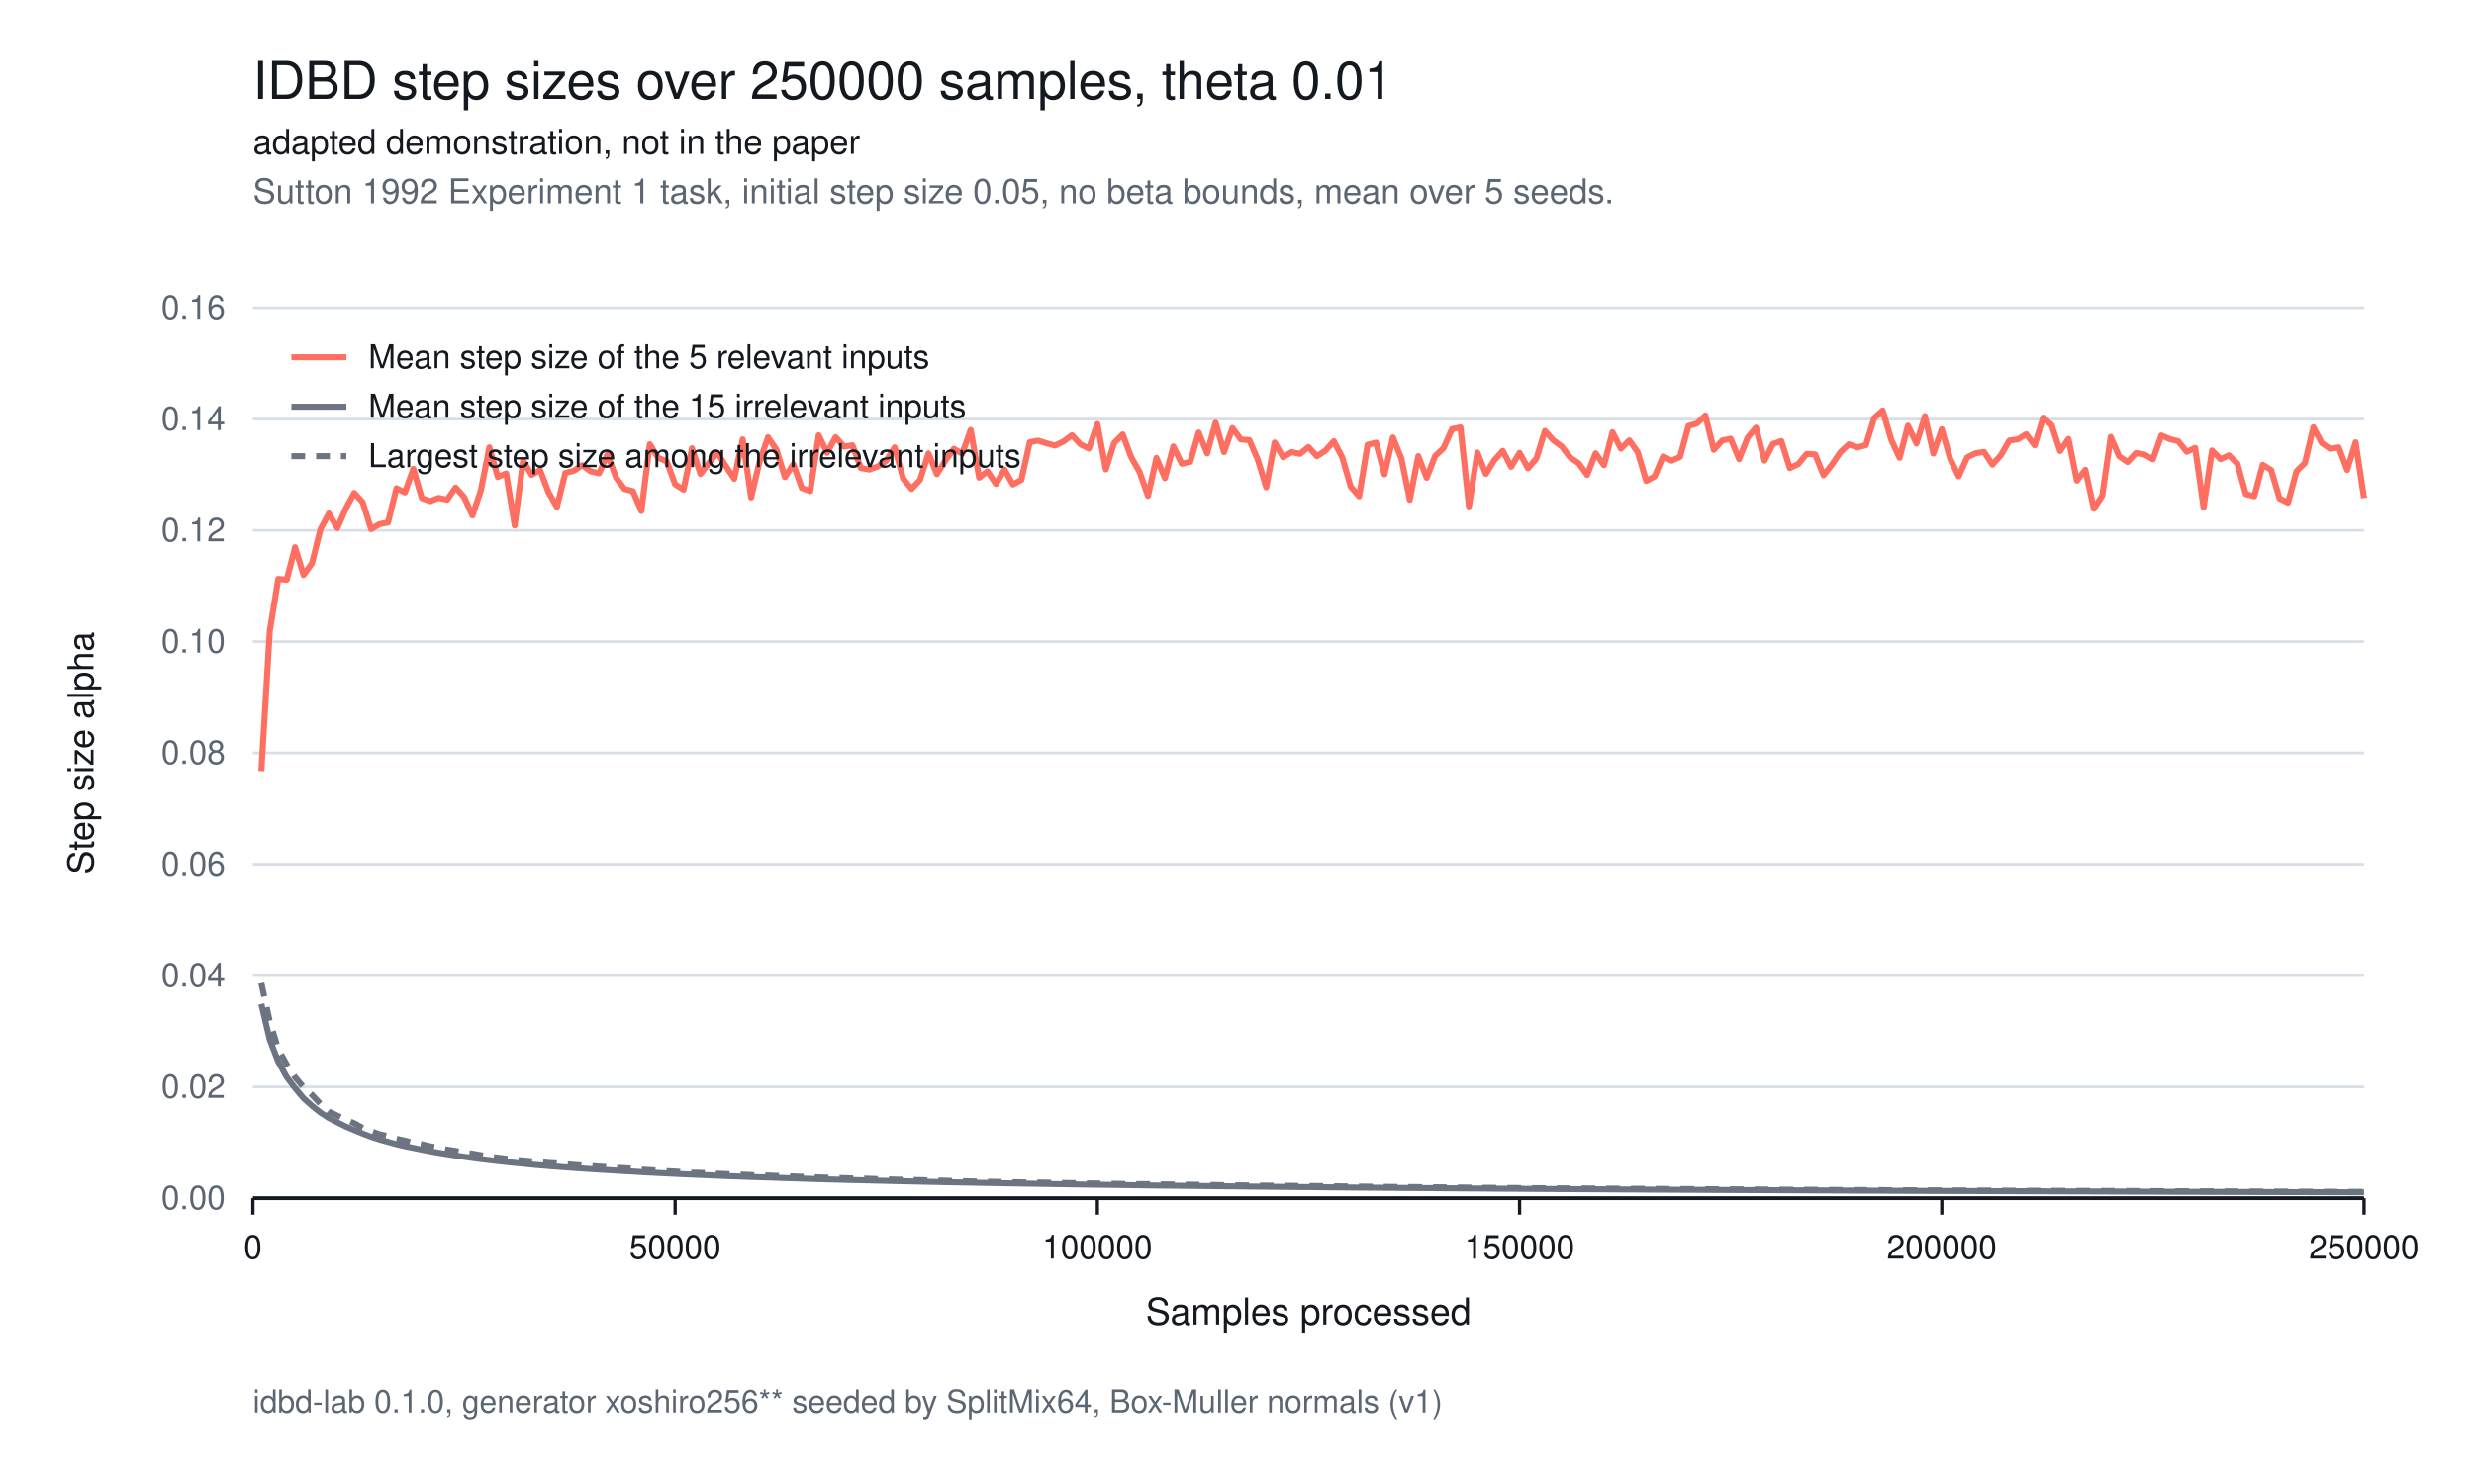
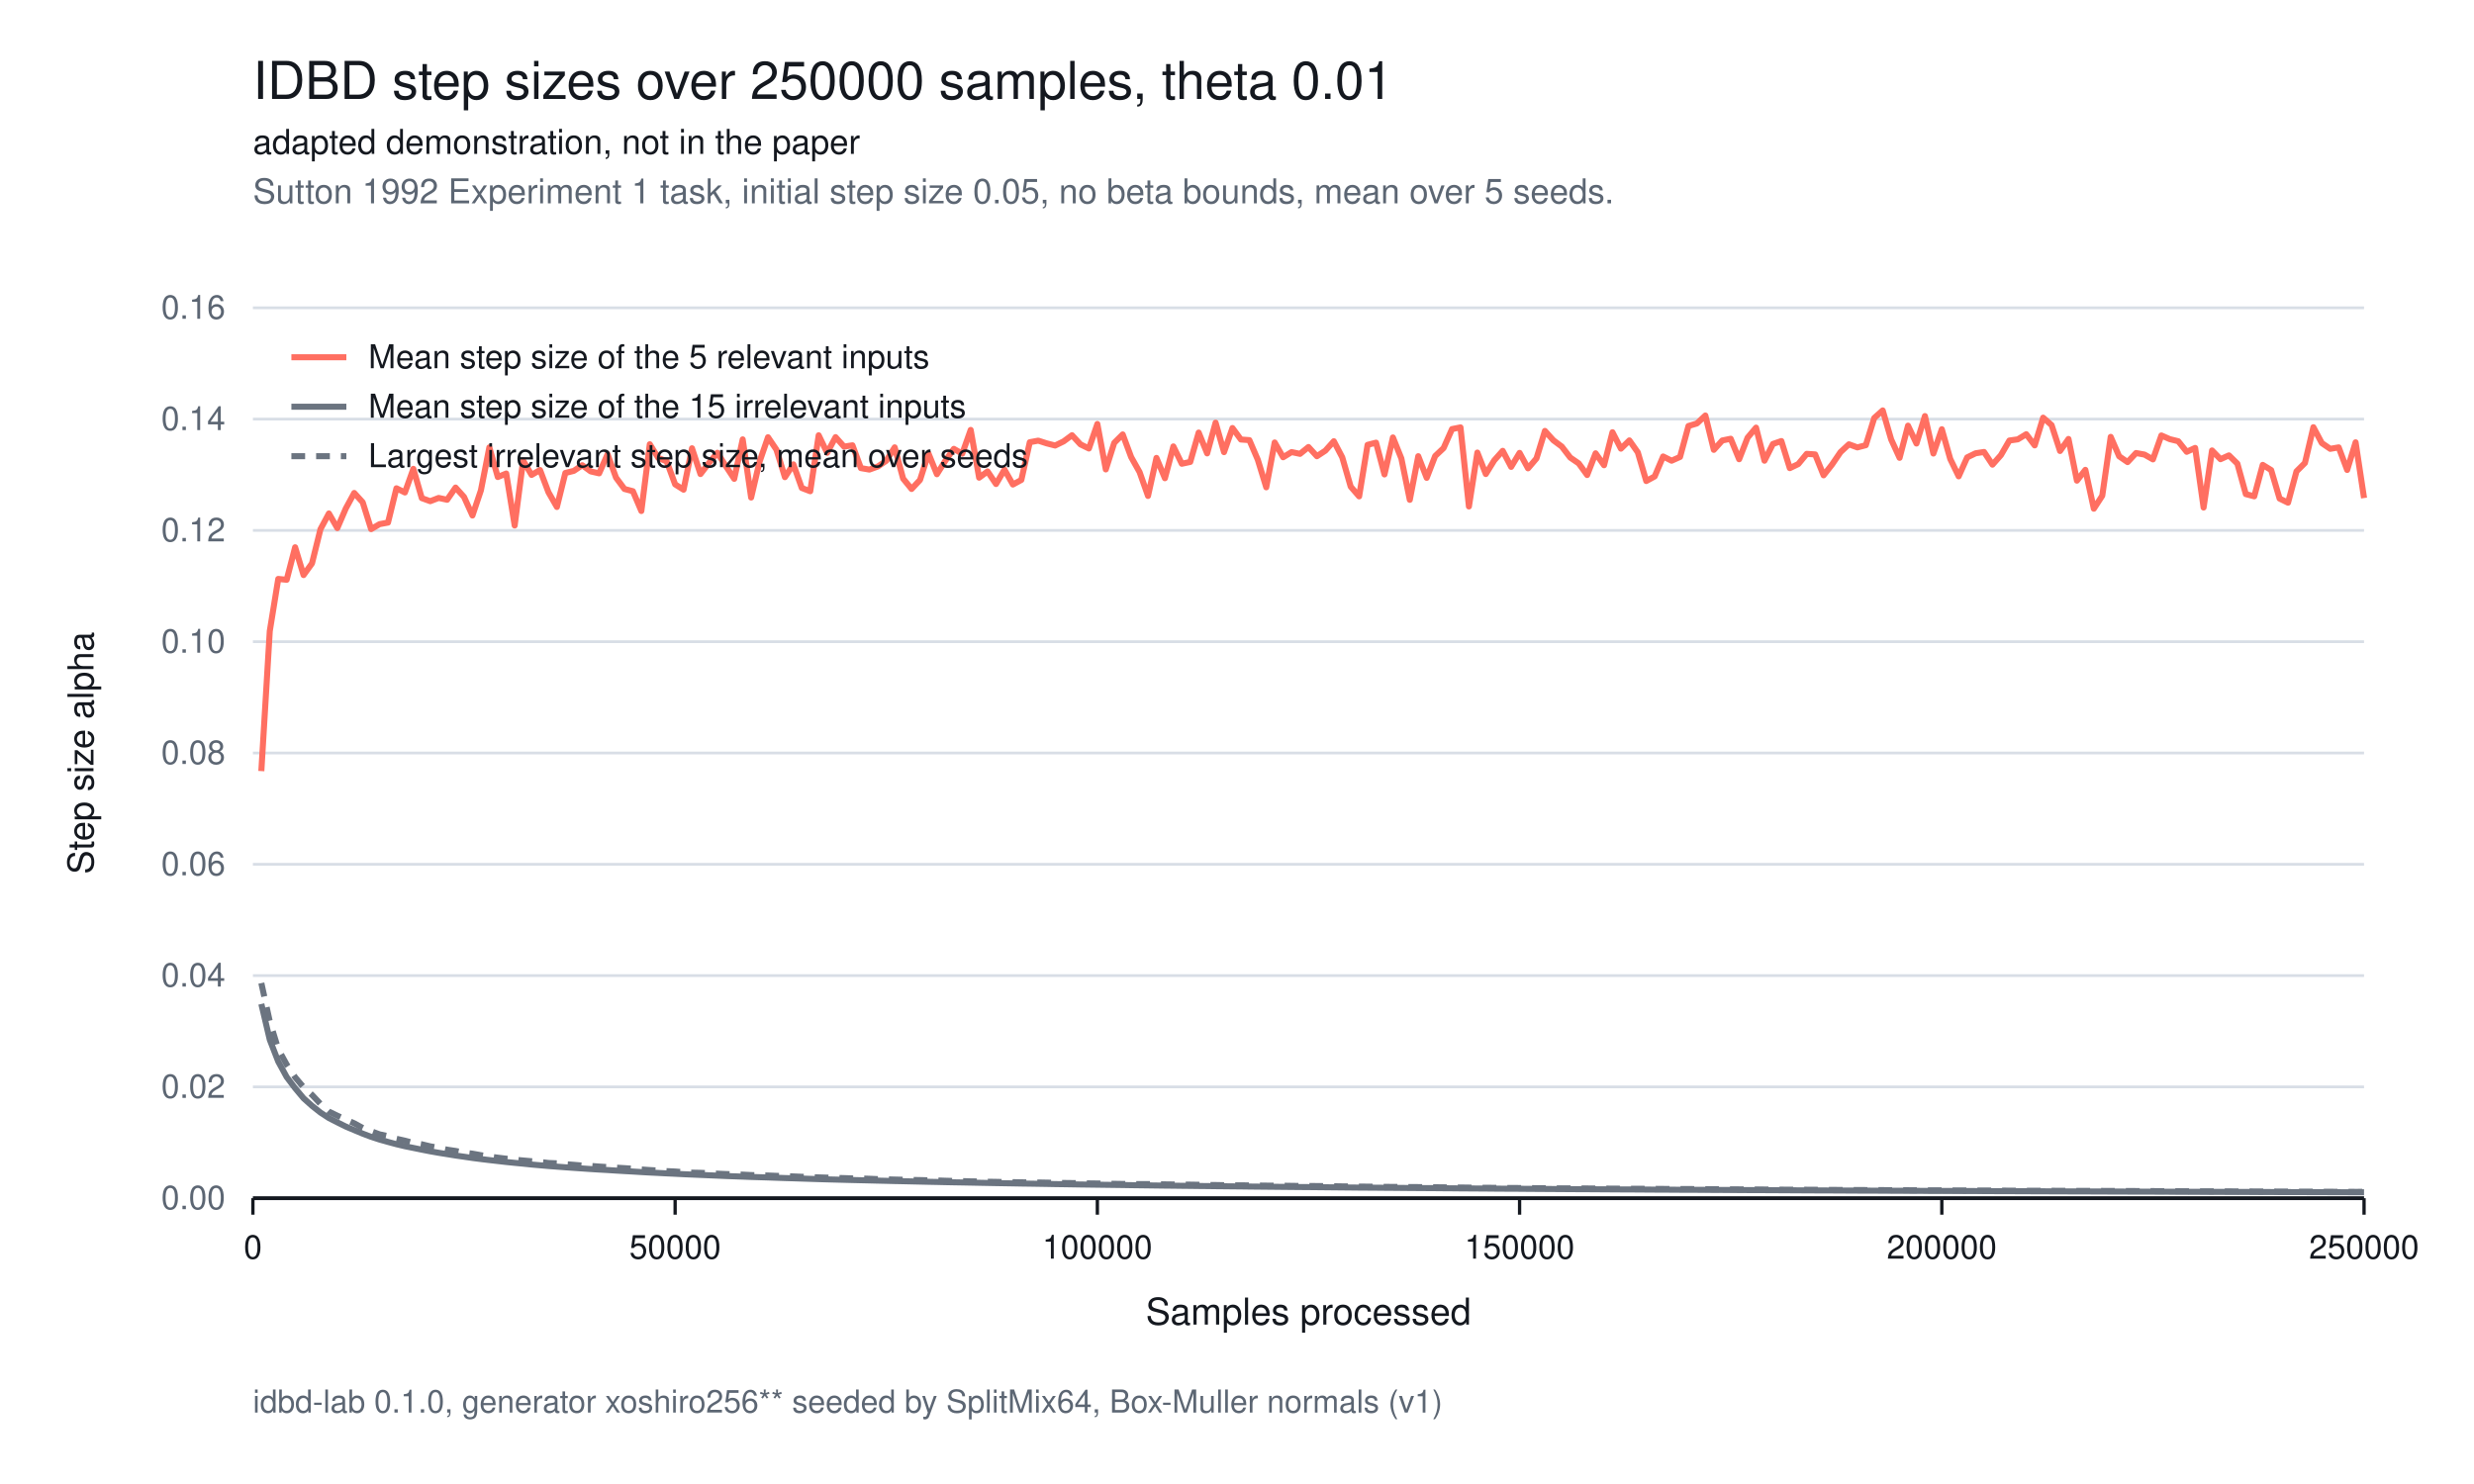
<svg xmlns="http://www.w3.org/2000/svg" width="900" height="540" viewBox="0 0 900 540" font-family="system-ui, -apple-system, Segoe UI, Helvetica, Arial, sans-serif">
  <rect x="0" y="0" width="900" height="540" fill="#ffffff" />
  <text x="92" y="36" text-anchor="start" font-size="19" fill="#14181f">IDBD step sizes over 250000 samples, theta 0.01</text>
  <text x="92" y="56" text-anchor="start" font-size="12.5" fill="#14181f">adapted demonstration, not in the paper</text>
  <text x="92" y="74" text-anchor="start" font-size="12.5" fill="#5c6673">Sutton 1992 Experiment 1 task, initial step size 0.05, no beta bounds, mean over 5 seeds.</text>
  <line x1="92" y1="436" x2="860" y2="436" stroke="#d8dee6" stroke-width="1" />
  <text x="82" y="440" text-anchor="end" font-size="12" fill="#5c6673">0.00</text>
  <line x1="92" y1="395.5" x2="860" y2="395.5" stroke="#d8dee6" stroke-width="1" />
  <text x="82" y="399.5" text-anchor="end" font-size="12" fill="#5c6673">0.02</text>
  <line x1="92" y1="355" x2="860" y2="355" stroke="#d8dee6" stroke-width="1" />
  <text x="82" y="359" text-anchor="end" font-size="12" fill="#5c6673">0.04</text>
  <line x1="92" y1="314.5" x2="860" y2="314.5" stroke="#d8dee6" stroke-width="1" />
  <text x="82" y="318.5" text-anchor="end" font-size="12" fill="#5c6673">0.06</text>
  <line x1="92" y1="274" x2="860" y2="274" stroke="#d8dee6" stroke-width="1" />
  <text x="82" y="278" text-anchor="end" font-size="12" fill="#5c6673">0.08</text>
  <line x1="92" y1="233.5" x2="860" y2="233.5" stroke="#d8dee6" stroke-width="1" />
  <text x="82" y="237.5" text-anchor="end" font-size="12" fill="#5c6673">0.10</text>
  <line x1="92" y1="193" x2="860" y2="193" stroke="#d8dee6" stroke-width="1" />
  <text x="82" y="197" text-anchor="end" font-size="12" fill="#5c6673">0.12</text>
  <line x1="92" y1="152.5" x2="860" y2="152.5" stroke="#d8dee6" stroke-width="1" />
  <text x="82" y="156.5" text-anchor="end" font-size="12" fill="#5c6673">0.14</text>
  <line x1="92" y1="112" x2="860" y2="112" stroke="#d8dee6" stroke-width="1" />
  <text x="82" y="116" text-anchor="end" font-size="12" fill="#5c6673">0.16</text>
  <text x="34" y="274" text-anchor="middle" font-size="13" fill="#14181f" transform="rotate(-90 34 274)">Step size alpha</text>
  <polyline points="95.07,280.59 98.14,229.63 101.22,210.66 104.29,210.97 107.36,199.14 110.43,209.26 113.5,205 116.58,192.57 119.65,186.84 122.72,192.17 125.79,185.03 128.86,179.38 131.94,182.76 135.01,192.54 138.08,190.73 141.15,190.16 144.22,177.68 147.3,179.2 150.37,170.61 153.44,181.26 156.51,182.37 159.58,181.19 162.66,181.85 165.73,177.41 168.8,180.82 171.87,187.58 174.94,178.45 178.02,162.79 181.09,173.58 184.16,172.31 187.23,191.22 190.3,167.58 193.38,172.82 196.45,171.03 199.52,179.13 202.59,184.48 205.66,172.11 208.74,171.34 211.81,169.28 214.88,171.53 217.95,172.24 221.02,165.3 224.1,173.8 227.17,177.93 230.24,178.74 233.31,185.95 236.38,161.65 239.46,166.61 242.53,167.89 245.6,176.25 248.67,178.19 251.74,163.12 254.82,172.5 257.89,168.5 260.96,164.75 264.03,169.57 267.1,174.24 270.18,159.88 273.25,181.04 276.32,167.99 279.39,159.1 282.46,163.63 285.54,173.63 288.61,168.97 291.68,177.57 294.75,178.75 297.82,158.39 300.9,164.77 303.97,159.07 307.04,162.51 310.11,162.04 313.18,170.34 316.26,170.87 319.33,169.76 322.4,167.67 325.47,162.78 328.54,174.16 331.62,177.93 334.69,174.64 337.76,165 340.83,172.56 343.9,167.66 346.98,163.33 350.05,165.08 353.12,156.44 356.19,173.82 359.26,171.54 362.34,176.13 365.41,170.9 368.48,176.31 371.55,174.63 374.62,160.91 377.7,160.34 380.77,161.33 383.84,162.12 386.91,160.62 389.98,158.36 393.06,161.7 396.13,163.2 399.2,154.28 402.27,170.81 405.34,161.14 408.42,158.08 411.49,166.32 414.56,171.78 417.63,180.46 420.7,166.63 423.78,174.02 426.85,162.44 429.92,168.75 432.99,168.09 436.06,157.4 439.14,164.98 442.21,153.8 445.28,164.52 448.35,155.75 451.42,159.93 454.5,160.15 457.57,167.29 460.64,177.32 463.71,161.01 466.78,166.39 469.86,164.5 472.93,165.15 476,162.66 479.07,166.01 482.14,163.99 485.22,160.55 488.29,166.42 491.36,177.08 494.43,180.62 497.5,161.87 500.58,161.08 503.65,172.64 506.72,159.18 509.79,166.82 512.86,181.88 515.94,166 519.01,173.88 522.08,165.95 525.15,163.05 528.22,156.13 531.3,155.52 534.37,184.29 537.44,164.68 540.51,172.49 543.58,167.51 546.66,164.05 549.73,169.89 552.8,164.79 555.87,170.42 558.94,166.82 562.02,156.8 565.09,160.21 568.16,162.5 571.23,166.5 574.3,168.61 577.38,172.85 580.45,164.95 583.52,169.29 586.59,157.28 589.66,163.26 592.74,160.25 595.81,164.6 598.88,175.04 601.95,173.36 605.02,166.1 608.1,167.64 611.17,166.27 614.24,155.01 617.31,154.09 620.38,151.2 623.46,163.69 626.53,160.28 629.6,159.65 632.67,167.11 635.74,159.26 638.82,155.61 641.89,167.64 644.96,161.55 648.03,160.49 651.1,170.35 654.18,168.87 657.25,165.15 660.32,165.35 663.39,172.96 666.46,169.05 669.54,164.52 672.61,161.67 675.68,162.8 678.75,162 681.82,152.09 684.9,149.35 687.97,159.91 691.04,166.6 694.11,154.89 697.18,161.39 700.26,151.4 703.33,165.03 706.4,156.19 709.47,167.01 712.54,173.33 715.62,166.44 718.69,164.94 721.76,164.46 724.83,169.08 727.9,165.61 730.98,160.3 734.05,159.87 737.12,158 740.19,162.07 743.26,151.98 746.34,154.69 749.41,164.11 752.48,159.73 755.55,174.9 758.62,170.97 761.7,185.11 764.77,180.38 767.84,158.97 770.91,166.03 773.98,168.15 777.06,164.85 780.13,165.41 783.2,167.16 786.27,158.45 789.34,159.8 792.42,160.56 795.49,164.4 798.56,162.99 801.63,184.68 804.7,163.91 807.78,167.09 810.85,165.7 813.92,168.71 816.99,179.8 820.06,180.6 823.14,169.16 826.21,171.05 829.28,181.42 832.35,182.92 835.42,171.53 838.5,168.46 841.57,155.45 844.64,161.23 847.71,163.32 850.78,162.79 853.86,171.01 856.93,160.95 860,181.23" fill="none" stroke="#ff6f61" stroke-width="2.2" stroke-linejoin="round" />
  <line x1="106" y1="130" x2="126" y2="130" stroke="#ff6f61" stroke-width="2.2" />
  <text x="134" y="134" text-anchor="start" font-size="12" fill="#14181f">Mean step size of the 5 relevant inputs</text>
  <polyline points="95.07,365.32 98.14,378.35 101.22,386.29 104.29,391.91 107.36,395.97 110.43,399.64 113.5,402.39 116.58,404.83 119.65,406.84 122.72,408.41 125.79,409.93 128.86,411.23 131.94,412.51 135.01,413.67 138.08,414.67 141.15,415.53 144.22,416.36 147.3,417.09 150.37,417.71 153.44,418.34 156.51,418.94 159.58,419.48 162.66,419.97 165.73,420.47 168.8,420.91 171.87,421.36 174.94,421.76 178.02,422.13 181.09,422.48 184.16,422.83 187.23,423.14 190.3,423.43 193.38,423.75 196.45,424.02 199.52,424.29 202.59,424.52 205.66,424.75 208.74,424.97 211.81,425.18 214.88,425.39 217.95,425.58 221.02,425.75 224.1,425.95 227.17,426.13 230.24,426.3 233.31,426.49 236.38,426.66 239.46,426.81 242.53,426.97 245.6,427.11 248.67,427.27 251.74,427.4 254.82,427.53 257.89,427.66 260.96,427.79 264.03,427.93 267.1,428.04 270.18,428.15 273.25,428.27 276.32,428.36 279.39,428.45 282.46,428.56 285.54,428.67 288.61,428.76 291.68,428.86 294.75,428.96 297.82,429.06 300.9,429.15 303.97,429.23 307.04,429.31 310.11,429.39 313.18,429.46 316.26,429.53 319.33,429.61 322.4,429.68 325.47,429.76 328.54,429.82 331.62,429.89 334.69,429.96 337.76,430.03 340.83,430.09 343.9,430.16 346.98,430.22 350.05,430.27 353.12,430.33 356.19,430.39 359.26,430.45 362.34,430.51 365.41,430.56 368.48,430.61 371.55,430.67 374.62,430.71 377.7,430.76 380.77,430.81 383.84,430.87 386.91,430.91 389.98,430.96 393.06,431.01 396.13,431.05 399.2,431.09 402.27,431.13 405.34,431.17 408.42,431.21 411.49,431.26 414.56,431.3 417.63,431.34 420.7,431.38 423.78,431.42 426.85,431.45 429.92,431.49 432.99,431.52 436.06,431.56 439.14,431.59 442.21,431.63 445.28,431.66 448.35,431.69 451.42,431.72 454.5,431.76 457.57,431.79 460.64,431.82 463.71,431.85 466.78,431.88 469.86,431.91 472.93,431.94 476,431.96 479.07,431.99 482.14,432.02 485.22,432.05 488.29,432.08 491.36,432.11 494.43,432.14 497.5,432.16 500.58,432.18 503.65,432.21 506.72,432.23 509.79,432.26 512.86,432.29 515.94,432.31 519.01,432.33 522.08,432.35 525.15,432.38 528.22,432.4 531.3,432.43 534.37,432.45 537.44,432.47 540.51,432.49 543.58,432.52 546.66,432.54 549.73,432.56 552.8,432.57 555.87,432.6 558.94,432.62 562.02,432.64 565.09,432.66 568.16,432.68 571.23,432.7 574.3,432.72 577.38,432.73 580.45,432.75 583.52,432.77 586.59,432.79 589.66,432.81 592.74,432.82 595.81,432.84 598.88,432.86 601.95,432.88 605.02,432.89 608.1,432.91 611.17,432.93 614.24,432.94 617.31,432.95 620.38,432.97 623.46,432.98 626.53,433 629.6,433.01 632.67,433.03 635.74,433.05 638.82,433.06 641.89,433.07 644.96,433.09 648.03,433.1 651.1,433.12 654.18,433.14 657.25,433.15 660.32,433.17 663.39,433.18 666.46,433.19 669.54,433.21 672.61,433.22 675.68,433.24 678.75,433.25 681.82,433.26 684.9,433.27 687.97,433.29 691.04,433.3 694.11,433.31 697.18,433.32 700.26,433.34 703.33,433.34 706.4,433.36 709.47,433.37 712.54,433.38 715.62,433.39 718.69,433.4 721.76,433.41 724.83,433.43 727.9,433.44 730.98,433.45 734.05,433.46 737.12,433.47 740.19,433.49 743.26,433.49 746.34,433.51 749.41,433.51 752.48,433.53 755.55,433.54 758.62,433.54 761.7,433.56 764.77,433.57 767.84,433.58 770.91,433.58 773.98,433.6 777.06,433.61 780.13,433.62 783.2,433.62 786.27,433.64 789.34,433.65 792.42,433.66 795.49,433.67 798.56,433.68 801.63,433.69 804.7,433.7 807.78,433.71 810.85,433.71 813.92,433.72 816.99,433.73 820.06,433.74 823.14,433.75 826.21,433.76 829.28,433.77 832.35,433.78 835.42,433.79 838.5,433.79 841.57,433.8 844.64,433.81 847.71,433.82 850.78,433.83 853.86,433.84 856.93,433.85 860,433.85" fill="none" stroke="#6b7480" stroke-width="2.2" stroke-linejoin="round" />
  <line x1="106" y1="148" x2="126" y2="148" stroke="#6b7480" stroke-width="2.2" />
  <text x="134" y="152" text-anchor="start" font-size="12" fill="#14181f">Mean step size of the 15 irrelevant inputs</text>
  <polyline points="95.07,357.72 98.14,371.71 101.22,381.77 104.29,387.38 107.36,391.99 110.43,395.63 113.5,398.4 116.58,401.68 119.65,404.49 122.72,405.98 125.79,407.38 128.86,408.75 131.94,410.44 135.01,411.63 138.08,412.77 141.15,413.42 144.22,414.38 147.3,415.07 150.37,415.89 153.44,416.39 156.51,417.13 159.58,417.68 162.66,418.35 165.73,418.81 168.8,419.41 171.87,419.8 174.94,420.35 178.02,420.85 181.09,421.26 184.16,421.63 187.23,422 190.3,422.28 193.38,422.55 196.45,422.8 199.52,423.19 202.59,423.31 205.66,423.62 208.74,423.86 211.81,424.12 214.88,424.26 217.95,424.49 221.02,424.68 224.1,424.89 227.17,425.07 230.24,425.28 233.31,425.55 236.38,425.76 239.46,425.94 242.53,426.15 245.6,426.29 248.67,426.53 251.74,426.71 254.82,426.77 257.89,426.9 260.96,427.08 264.03,427.21 267.1,427.3 270.18,427.43 273.25,427.58 276.32,427.68 279.39,427.75 282.46,427.87 285.54,427.96 288.61,428.08 291.68,428.21 294.75,428.33 297.82,428.43 300.9,428.52 303.97,428.61 307.04,428.69 310.11,428.8 313.18,428.83 316.26,428.93 319.33,429.06 322.4,429.13 325.47,429.22 328.54,429.29 331.62,429.36 334.69,429.41 337.76,429.49 340.83,429.54 343.9,429.65 346.98,429.73 350.05,429.78 353.12,429.88 356.19,429.91 359.26,430.01 362.34,430.06 365.41,430.13 368.48,430.17 371.55,430.22 374.62,430.28 377.7,430.28 380.77,430.34 383.84,430.39 386.91,430.46 389.98,430.5 393.06,430.53 396.13,430.61 399.2,430.65 402.27,430.71 405.34,430.77 408.42,430.82 411.49,430.85 414.56,430.87 417.63,430.87 420.7,430.91 423.78,430.97 426.85,431.01 429.92,431.05 432.99,431.07 436.06,431.12 439.14,431.19 442.21,431.21 445.28,431.27 448.35,431.31 451.42,431.33 454.5,431.34 457.57,431.39 460.64,431.43 463.71,431.45 466.78,431.46 469.86,431.51 472.93,431.55 476,431.56 479.07,431.58 482.14,431.61 485.22,431.65 488.29,431.7 491.36,431.73 494.43,431.77 497.5,431.8 500.58,431.83 503.65,431.87 506.72,431.9 509.79,431.92 512.86,431.94 515.94,431.96 519.01,431.99 522.08,432.02 525.15,432.05 528.22,432.08 531.3,432.11 534.37,432.15 537.44,432.18 540.51,432.21 543.58,432.23 546.66,432.26 549.73,432.28 552.8,432.3 555.87,432.33 558.94,432.35 562.02,432.37 565.09,432.4 568.16,432.43 571.23,432.44 574.3,432.45 577.38,432.46 580.45,432.49 583.52,432.5 586.59,432.52 589.66,432.54 592.74,432.56 595.81,432.57 598.88,432.59 601.95,432.6 605.02,432.63 608.1,432.65 611.17,432.67 614.24,432.67 617.31,432.69 620.38,432.72 623.46,432.74 626.53,432.76 629.6,432.78 632.67,432.8 635.74,432.81 638.82,432.83 641.89,432.85 644.96,432.87 648.03,432.89 651.1,432.91 654.18,432.91 657.25,432.92 660.32,432.94 663.39,432.96 666.46,432.98 669.54,433 672.61,433.02 675.68,433.03 678.75,433.04 681.82,433.05 684.9,433.06 687.97,433.08 691.04,433.1 694.11,433.11 697.18,433.13 700.26,433.14 703.33,433.15 706.4,433.15 709.47,433.18 712.54,433.19 715.62,433.21 718.69,433.22 721.76,433.22 724.83,433.23 727.9,433.25 730.98,433.26 734.05,433.28 737.12,433.28 740.19,433.3 743.26,433.29 746.34,433.3 749.41,433.31 752.48,433.32 755.55,433.33 758.62,433.33 761.7,433.34 764.77,433.35 767.84,433.37 770.91,433.36 773.98,433.39 777.06,433.4 780.13,433.41 783.2,433.42 786.27,433.44 789.34,433.45 792.42,433.47 795.49,433.48 798.56,433.49 801.63,433.5 804.7,433.51 807.78,433.53 810.85,433.54 813.92,433.55 816.99,433.56 820.06,433.57 823.14,433.58 826.21,433.58 829.28,433.6 832.35,433.61 835.42,433.62 838.5,433.63 841.57,433.64 844.64,433.65 847.71,433.66 850.78,433.67 853.86,433.67 856.93,433.69 860,433.68" fill="none" stroke="#6b7480" stroke-width="2.2" stroke-linejoin="round" stroke-dasharray="5 4" />
  <line x1="106" y1="166" x2="126" y2="166" stroke="#6b7480" stroke-width="2.2" stroke-dasharray="5 4" />
-   <text x="134" y="170" text-anchor="start" font-size="12" fill="#14181f">Largest step size among the irrelevant inputs</text>
+   <text x="134" y="170" text-anchor="start" font-size="12" fill="#14181f">Largest irrelevant step size, mean over seeds</text>
  <line x1="92" y1="436" x2="860" y2="436" stroke="#14181f" stroke-width="1.4" />
  <line x1="92" y1="436" x2="92" y2="442" stroke="#14181f" stroke-width="1.2" />
  <text x="92" y="458" text-anchor="middle" font-size="12" fill="#14181f">0</text>
  <line x1="245.6" y1="436" x2="245.6" y2="442" stroke="#14181f" stroke-width="1.2" />
  <text x="245.6" y="458" text-anchor="middle" font-size="12" fill="#14181f">50000</text>
  <line x1="399.2" y1="436" x2="399.2" y2="442" stroke="#14181f" stroke-width="1.2" />
  <text x="399.2" y="458" text-anchor="middle" font-size="12" fill="#14181f">100000</text>
  <line x1="552.8" y1="436" x2="552.8" y2="442" stroke="#14181f" stroke-width="1.2" />
  <text x="552.8" y="458" text-anchor="middle" font-size="12" fill="#14181f">150000</text>
  <line x1="706.4" y1="436" x2="706.4" y2="442" stroke="#14181f" stroke-width="1.2" />
  <text x="706.4" y="458" text-anchor="middle" font-size="12" fill="#14181f">200000</text>
  <line x1="860" y1="436" x2="860" y2="442" stroke="#14181f" stroke-width="1.2" />
  <text x="860" y="458" text-anchor="middle" font-size="12" fill="#14181f">250000</text>
  <text x="476" y="482" text-anchor="middle" font-size="13.5" fill="#14181f">Samples processed</text>
  <text x="92" y="514" text-anchor="start" font-size="11.5" fill="#5c6673">idbd-lab 0.1.0, generator xoshiro256** seeded by SplitMix64, Box-Muller normals (v1)</text>
</svg>
